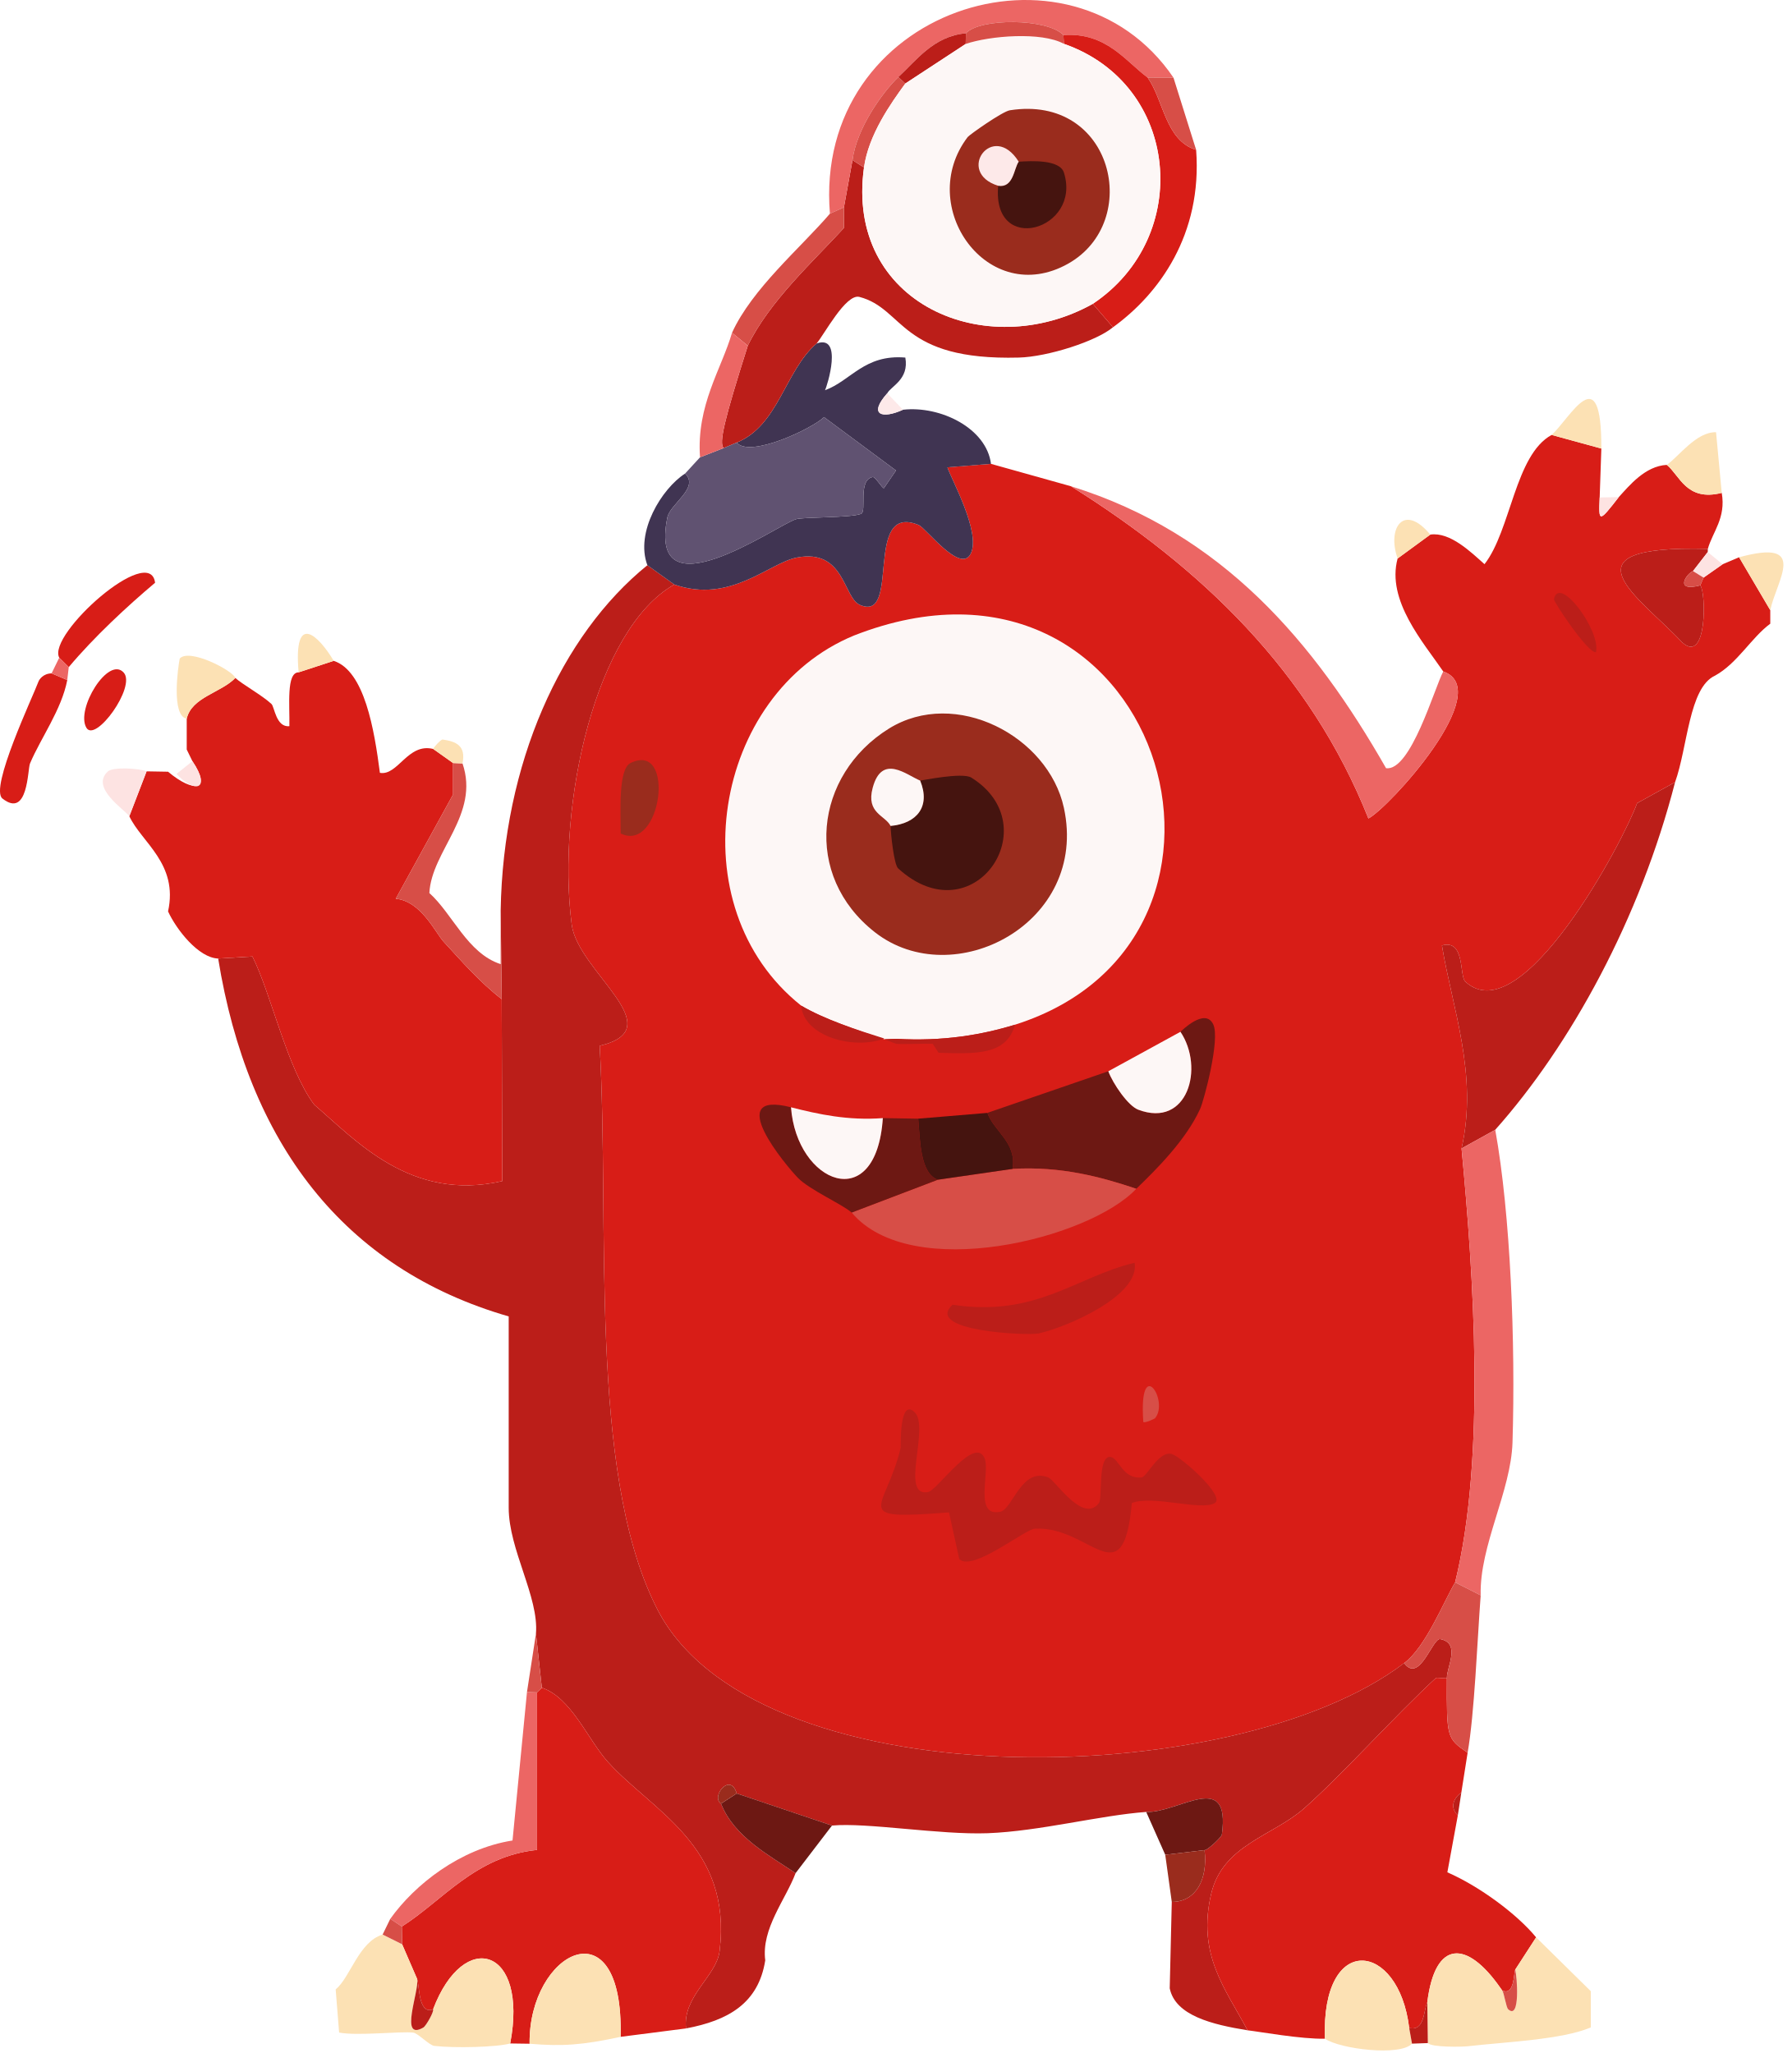
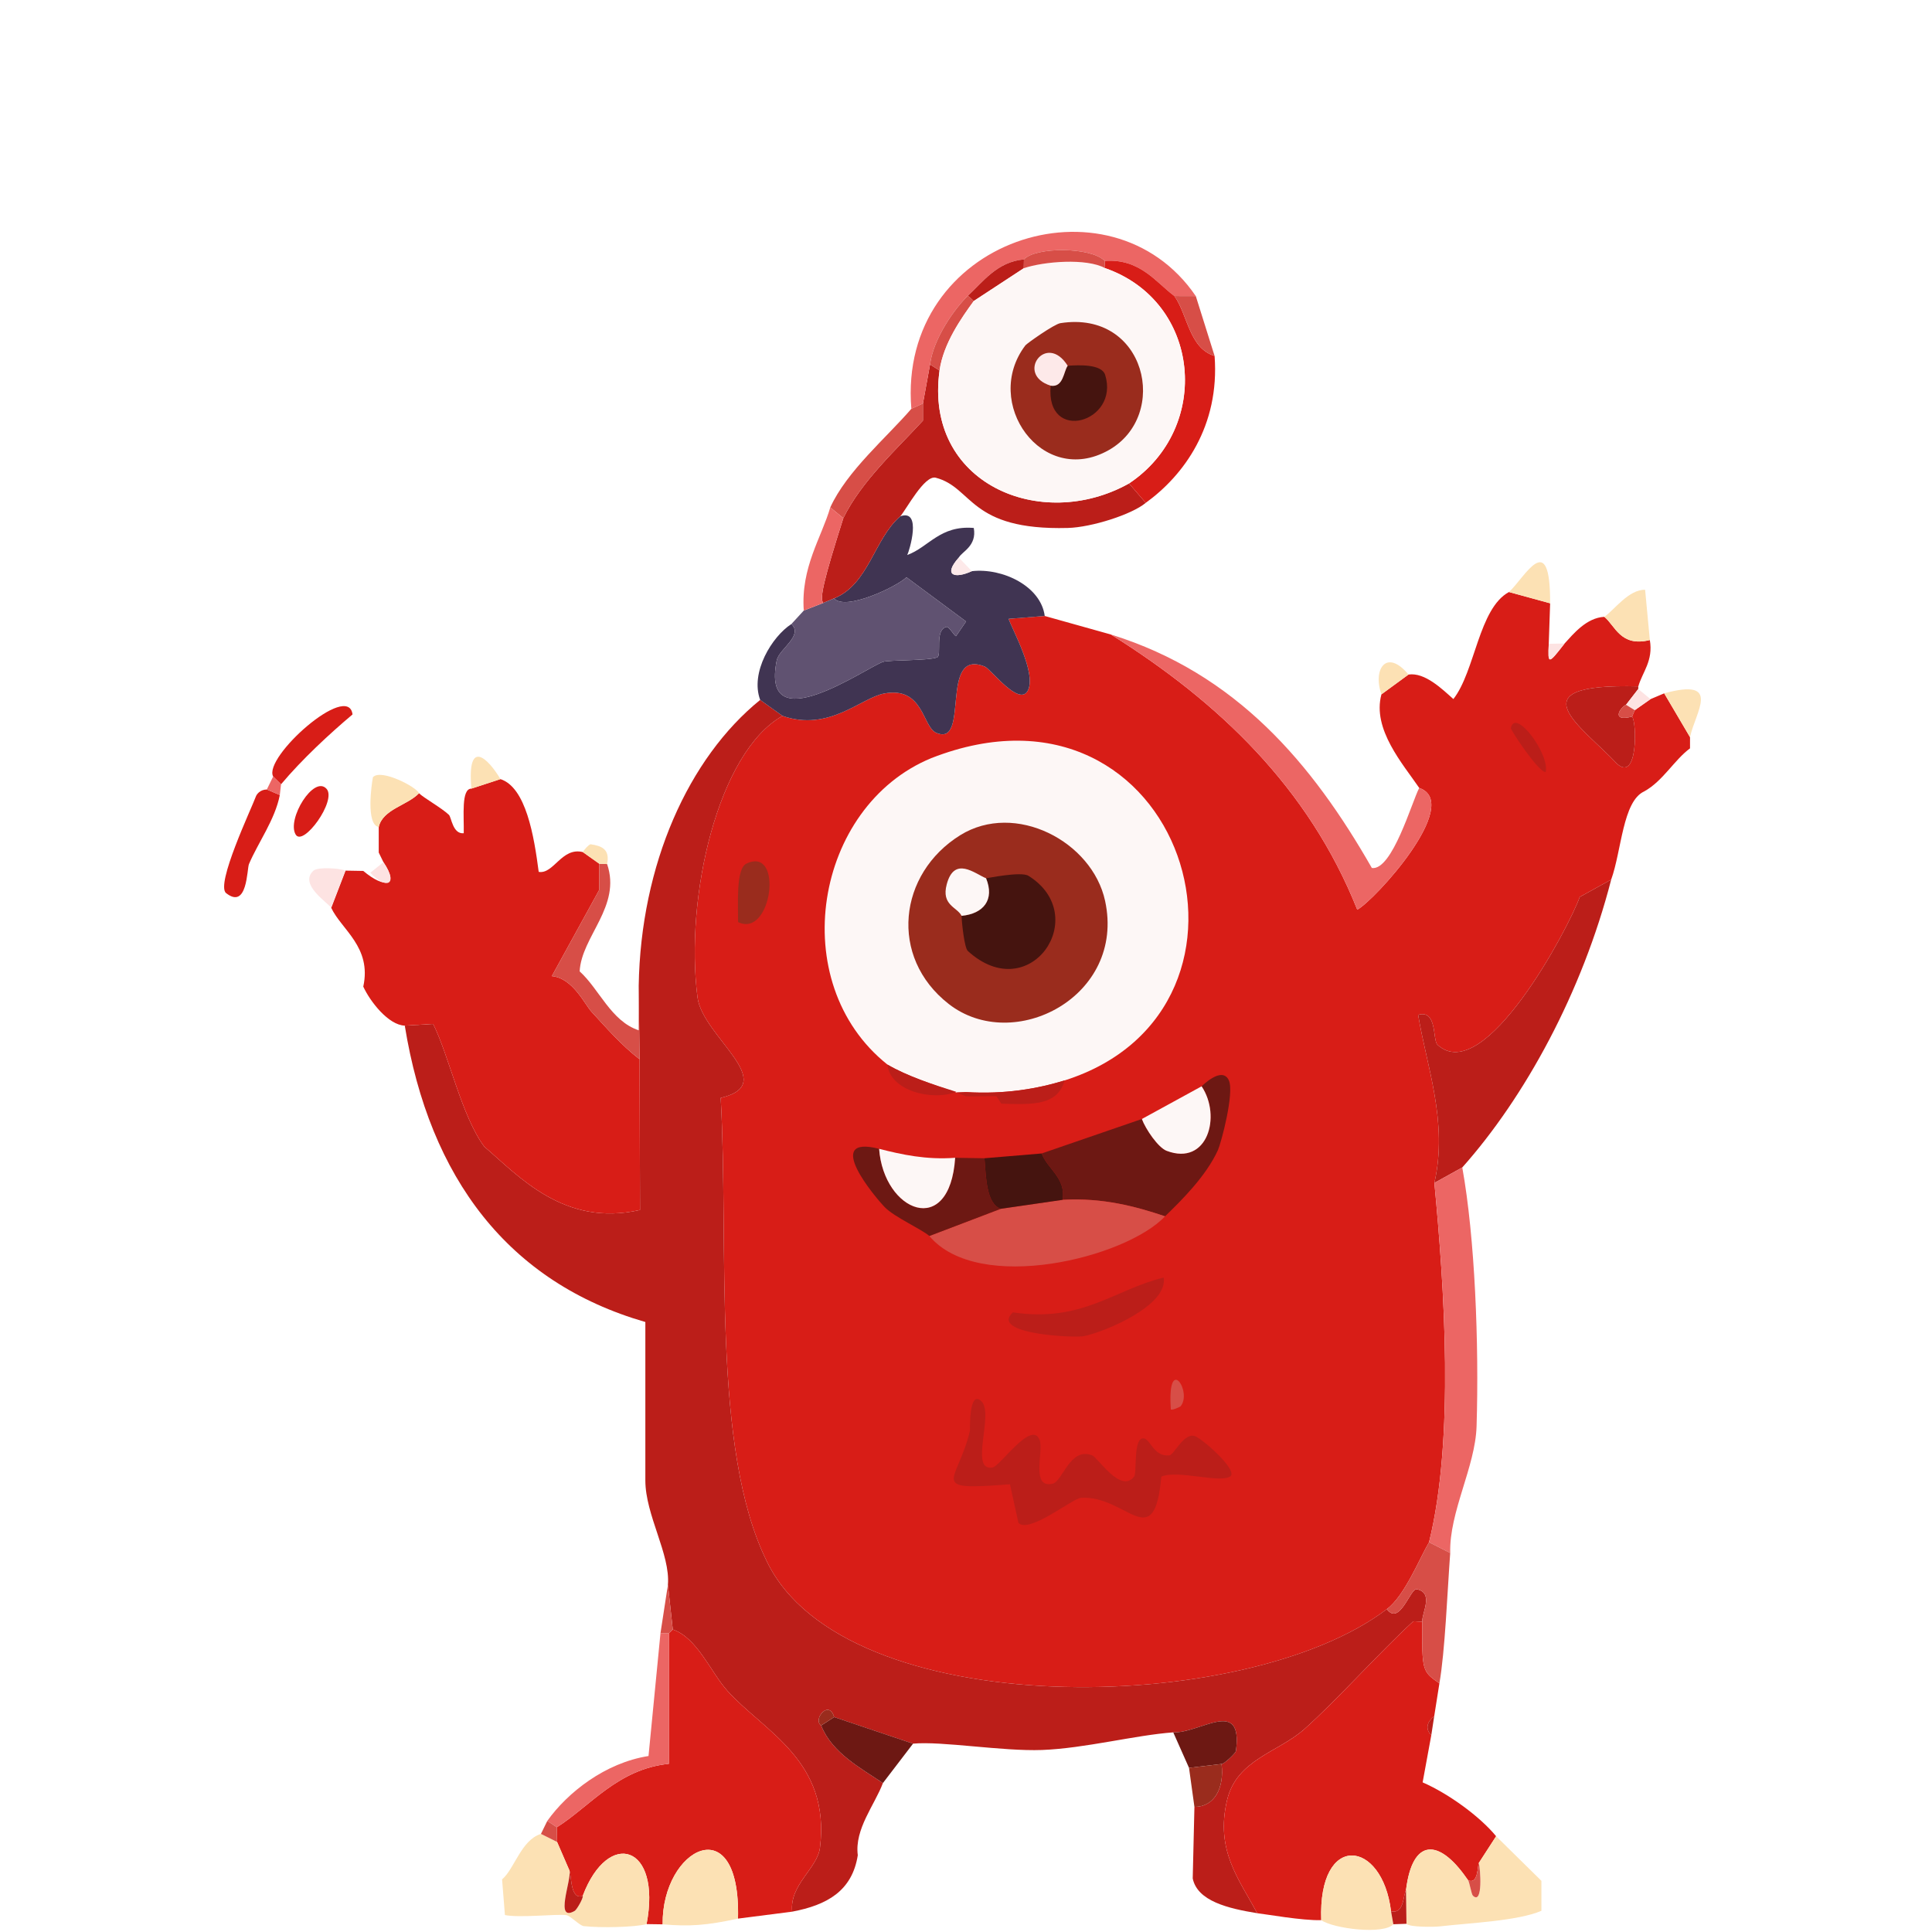
- <svg xmlns="http://www.w3.org/2000/svg" width="100%" height="100%" viewBox="0 0 192 220" version="1.1" xml:space="preserve" style="fill-rule:evenodd;clip-rule:evenodd;stroke-linejoin:round;stroke-miterlimit:2;">
+ <svg xmlns="http://www.w3.org/2000/svg" viewBox="-29.0 -30.0 250 250" version="1.1" style="fill-rule:evenodd;clip-rule:evenodd;stroke-linejoin:round;stroke-miterlimit:2;">
  <g transform="matrix(1,0,0,1,-812.4924,-521.6824)">
    <g>
      <g>
        <path d="M978.75,568.29L984.08,569.75L983.9,574.99C983.78,577.69 983.82,577.69 985.95,574.95C987.07,573.73 988.77,571.62 991.09,571.5C992.48,572.61 993.18,575.46 996.98,574.5C997.45,577.2 996,578.68 995.49,580.5C979.21,580.07 988.3,585.75 992.75,590.53C995.45,592.94 995.3,585.09 994.68,584.41L995.03,583.58L997.07,582.15L998.84,581.4L1002.18,587.07L1002.18,588.52C1000.15,590.01 998.66,592.77 996.25,594.09C993.46,595.37 993.33,601.76 991.98,605.5L987.91,607.75C986.57,611.58 975.57,632.45 969.51,626.88C968.84,626.28 969.51,622.29 967,623C968.09,629.66 970.9,636.85 969.1,644.75C970.38,658.19 971.73,677.83 968.41,691.25C967.2,693.29 965.24,698.22 962.95,699.9C944.54,713.93 892.74,714.64 882.72,693.72C875.52,679.16 877.83,652.83 876.75,633.75C884.62,631.88 874.41,625.85 873.75,620.75C872.08,607.79 876.4,589 884.75,584.32C890.76,586.41 894.9,582 897.87,581.43C903.01,580.44 902.84,585.72 904.63,586.5C909.09,588.45 904.93,575.49 910.93,577.94C911.71,578.26 915.4,583.19 916.5,581.03C917.65,578.77 914.37,572.94 914.01,571.76L918.68,571.39L927.25,573.79C941.17,582.51 952.83,593.6 959.12,609.39C961.29,608.28 972.85,595.64 967.14,593.64C965.06,590.58 961.02,586.04 962.25,581.53L965.75,578.97C967.88,578.65 970.15,580.89 971.56,582.14C974.39,578.52 974.83,570.42 978.75,568.29Z" style="fill:rgb(216,29,23);fill-rule:nonzero;" />
        <g>
          <path d="M898.33,629.44C885.01,618.83 888.88,596 904.01,589.78C936.62,577.02 950.55,622.2 921.25,631.49C917.72,632.57 913.56,633.3 908.5,633L907.25,633.05C904.3,632.05 900.84,630.92 898.33,629.44Z" style="fill:rgb(253,247,246);fill-rule:nonzero;" />
          <g>
            <path d="M926.49,608.25C929.18,620.64 914.64,628.14 906.25,621.59C898.47,615.51 899.75,604.73 907.74,599.76C914.86,595.34 924.82,600.56 926.49,608.25Z" style="fill:rgb(154,44,29);fill-rule:nonzero;" />
            <g>
              <path d="M907.92,610.19C910.74,609.93 912.23,608.12 911.09,605.33C911.2,605.34 915.6,604.41 916.57,605.01C924.86,610.17 916.78,622.08 908.73,614.74C908.28,614.33 907.94,611.04 907.92,610.19Z" style="fill:rgb(69,20,15);fill-rule:nonzero;" />
              <path d="M911.09,605.33C912.23,608.12 910.74,609.93 907.92,610.19C907.35,609.05 905.27,608.83 906,606.11C906.99,602.4 909.64,604.74 911.09,605.33Z" style="fill:rgb(253,247,246);fill-rule:nonzero;" />
            </g>
          </g>
          <path d="M921.25,631.49C920.34,634.79 917.03,634.61 913.06,634.5L912.44,633.54C911.68,633.49 909.41,633.61 908.49,633.54L908.5,633C913.56,633.3 917.72,632.57 921.25,631.49Z" style="fill:rgb(187,30,25);fill-rule:nonzero;" />
          <path d="M907.25,632.97C903.97,634.21 898.64,632.77 898.33,629.44C900.84,630.92 904.3,632.05 907.25,632.97Z" style="fill:rgb(187,30,25);fill-rule:nonzero;" />
        </g>
        <path d="M910.48,673C912.18,674.59 908.84,682.16 911.95,681.57C912.92,681.38 916.96,675.44 918,677.97C918.6,679.43 916.81,684.29 919.68,683.68C921.01,683.39 921.93,678.89 924.81,680C925.57,680.29 928.51,685 930.25,682.75C930.64,682.24 930.09,677.63 931.49,677.81C932.41,677.94 932.77,680.23 934.83,680C935.39,679.94 936.68,677.08 938.07,677.5C939.04,677.79 943.85,682.04 942.66,682.75C941.19,683.62 935.97,681.86 933.77,682.75C932.84,693.01 929.27,685.13 923.37,685.5C922.29,685.57 916.67,690.16 915.28,688.75L914.18,683.75C903.35,684.59 907.38,683.62 909,676.84C909.03,676.71 908.82,671.45 910.48,673Z" style="fill:rgb(187,30,25);fill-rule:nonzero;" />
        <g>
          <path d="M938.98,632.25C939.01,632.24 941.62,629.57 942.5,631.47C943.25,633.08 941.5,639.6 941.09,640.51C939.55,643.88 936.38,647.01 934.25,649.07C930.49,647.81 926.21,646.64 920.99,646.94C921.46,644.11 919,642.92 918.29,640.94L931.25,636.48C931.73,637.78 933.35,640.18 934.46,640.6C939.75,642.6 941.57,636.12 938.98,632.25Z" style="fill:rgb(109,24,19);fill-rule:nonzero;" />
          <g>
            <path d="M920.99,646.94C926.21,646.64 930.49,647.81 934.25,649.07C929.2,654.46 910.11,659.19 903.75,651.62L912.99,648.1L920.99,646.94Z" style="fill:rgb(215,78,71);fill-rule:nonzero;" />
            <g>
              <path d="M897.25,640.34C897.84,648.48 906.39,652.01 907.09,641.5L910.88,641.56C911.08,643.8 911.07,647.45 912.99,648.1L903.75,651.62C902.74,650.73 899.23,649.18 897.99,647.9C896.8,646.68 889.83,638.44 897.25,640.34Z" style="fill:rgb(109,24,19);fill-rule:nonzero;" />
              <path d="M918.29,640.94C919,642.92 921.46,644.11 920.99,646.94L912.99,648.1C911.07,647.45 911.08,643.8 910.88,641.56L918.29,640.94Z" style="fill:rgb(69,20,15);fill-rule:nonzero;" />
              <path d="M907.09,641.5C906.39,652.01 897.84,648.48 897.25,640.34C900.2,641.09 903.35,641.78 907.09,641.5Z" style="fill:rgb(253,247,246);fill-rule:nonzero;" />
            </g>
          </g>
          <path d="M938.98,632.25C941.57,636.12 939.75,642.6 934.46,640.6C933.35,640.18 931.73,637.78 931.25,636.48L938.98,632.25Z" style="fill:rgb(253,247,246);fill-rule:nonzero;" />
        </g>
        <path d="M934.07,657C934.67,660.6 926.53,664 923.75,664.58C922.62,664.82 911.46,664.35 914.56,661.5C923.55,662.86 927.78,658.5 934.07,657Z" style="fill:rgb(187,30,25);fill-rule:nonzero;" />
        <path d="M880.07,603.44C884.93,601.1 883.38,613.14 879,611C879.01,608.66 878.71,604.09 880.07,603.44Z" style="fill:rgb(154,44,29);fill-rule:nonzero;" />
        <path d="M983.5,591.58C982.61,591.68 978.95,586.14 979,585.9C979.54,583.19 984.06,589.31 983.5,591.58Z" style="fill:rgb(187,30,25);fill-rule:nonzero;" />
        <path d="M936.25,673.67C936.25,673.67 935.36,674.16 935,674.08C934.48,666.74 937.84,671.79 936.25,673.67Z" style="fill:rgb(215,78,71);fill-rule:nonzero;" />
        <g>
          <path d="M881.86,582.25L884.75,584.32C876.4,589 872.08,607.79 873.75,620.75C874.41,625.85 884.62,631.88 876.75,633.75C877.83,652.83 875.52,679.16 882.72,693.72C892.74,714.64 944.54,713.93 962.95,699.9C964.61,702.14 965.99,697.16 966.82,697.33C969.06,697.78 967.49,700.35 967.53,701.5C967.44,701.59 966.44,701.42 966.35,701.5C962.05,705.44 956.41,711.76 952.25,715.45C948.89,718.43 943.53,719.36 942.28,724.59C940.72,731.14 943.82,734.82 946.17,739.25C942.43,738.64 938.43,737.69 937.83,734.75L938.05,725.49C940.62,725.5 941.94,723.08 941.56,719.94C941.8,720.02 943.38,718.57 943.42,718.26C944.37,711.23 938.76,716 935.31,715.85C930.37,716.21 923.88,717.92 918.33,718.13C913.2,718.32 905.36,716.96 901.64,717.31L891.43,713.87C890.76,711.54 888.62,714.21 889.75,714.96C891.16,718.53 894.92,720.5 897.74,722.41C896.68,725.24 894.05,728.36 894.49,731.75C893.76,736.38 890.5,738.2 886,739.05C885.62,735.58 889.28,733.45 889.6,730.75C890.97,719.48 882.38,715.75 877.66,710.52C875.47,708.1 873.73,703.61 870.55,702.54L869.92,696.75C870.25,692.81 867,687.74 867,683.25L867,662.75C849.28,657.63 839.07,644.13 835.87,624.4L839.54,624.18C841.6,628.31 843.22,636.11 846.16,640.06C850.6,643.85 856.48,650.5 866.31,648.25L866.25,628.75L866.14,619.25C866.4,603.54 872.58,589.77 881.86,582.25Z" style="fill:rgb(187,30,25);fill-rule:nonzero;" />
          <g>
            <path d="M848.25,592.5C851.56,593.57 852.6,599.89 853.2,604.5C855.14,604.84 856.17,601.27 858.91,601.94L861.04,603.45L861.04,606.82L854.9,617.99C857.62,618.25 859.14,621.63 860.04,622.61C861.94,624.67 863.86,626.9 866.25,628.75L866.31,648.25C856.48,650.5 850.6,643.85 846.16,640.06C843.22,636.11 841.6,628.31 839.54,624.18L835.87,624.4C833.76,624.33 831.39,621.29 830.5,619.35C831.62,614.23 827.67,611.97 826.35,609.15L828.2,604.34L830.5,604.38C833.27,606.71 835.23,606.4 833.11,603.25L832.5,602L832.5,598.7C833.02,596.39 836.2,595.91 837.71,594.33C838.4,594.98 840.6,596.2 841.58,597.12C841.91,597.43 842.07,599.65 843.5,599.5C843.55,597.28 843.15,593.74 844.49,593.73L848.25,592.5Z" style="fill:rgb(216,29,23);fill-rule:nonzero;" />
            <g>
              <path d="M862.05,603.49C863.93,608.98 858.73,612.84 858.5,617.38C861,619.62 862.57,623.84 866.14,625L866.14,619.25L866.25,628.75C863.86,626.9 861.94,624.67 860.04,622.61C859.14,621.63 857.62,618.25 854.9,617.99L861.04,606.82L861.04,603.45L862.05,603.49Z" style="fill:rgb(215,78,71);fill-rule:nonzero;" />
              <path d="M858.91,601.94C858.95,601.78 859.73,600.9 859.93,600.93C861.32,601.14 862.45,601.55 862.05,603.49L861.04,603.45L858.91,601.94Z" style="fill:rgb(252,225,180);fill-rule:nonzero;" />
            </g>
            <path d="M832.5,598.7C830.82,598.39 831.57,593.16 831.75,592.25C832.79,591.11 837.44,593.54 837.71,594.33C836.2,595.91 833.02,596.39 832.5,598.7Z" style="fill:rgb(252,225,180);fill-rule:nonzero;" />
            <path d="M828.2,604.34L826.35,609.15C825.79,608.39 822.14,606.08 824.06,604.34C824.6,603.86 827.36,604 828.2,604.34Z" style="fill:rgb(253,227,226);fill-rule:nonzero;" />
            <path d="M844.49,593.73C843.9,587.05 846.7,589.88 848.25,592.5L844.49,593.73Z" style="fill:rgb(252,225,180);fill-rule:nonzero;" />
            <path d="M833.11,603.25C835.23,606.4 833.27,606.71 831.41,604.61L833.11,603.25Z" style="fill:rgb(253,227,226);fill-rule:nonzero;" />
          </g>
          <g>
            <g>
              <path d="M967.53,701.5C967.5,707.92 967.51,707.95 969.75,709.51L969.08,713.75C968.19,714.45 967.85,715.37 968.7,716.22L967.58,722.32C971.02,723.82 975.05,726.8 977.09,729.29L974.85,732.75C974.68,733.17 974.76,735.59 973.46,734.98L973.25,734.69C969.72,729.63 966.27,729.45 965.43,736.25C965.03,737.05 965.17,739.39 963.49,739C962.37,729.66 954.04,728.71 954.46,740.15C951.99,740.22 947.34,739.38 946.17,739.25C943.82,734.82 940.72,731.14 942.28,724.59C943.53,719.36 948.89,718.43 952.25,715.45C956.41,711.76 962.05,705.44 966.35,701.5C966.44,701.42 967.44,701.59 967.53,701.5Z" style="fill:rgb(216,29,23);fill-rule:nonzero;" />
              <g>
                <path d="M982.95,735.06L982.95,738.94C979.87,740.26 973.76,740.5 969.76,740.96C969.16,741.03 965.89,741.09 965.49,740.62L965.43,736.25C966.27,729.45 969.72,729.63 973.25,734.69L973.46,734.98C973.65,735.23 973.88,736.79 974.09,736.99C975.43,738.24 975.04,733.37 974.85,732.75L977.09,729.29L982.95,735.06Z" style="fill:rgb(252,225,180);fill-rule:nonzero;" />
                <path d="M974.85,732.75C975.04,733.37 975.43,738.24 974.09,736.99C973.88,736.79 973.65,735.23 973.46,734.98C974.76,735.59 974.68,733.17 974.85,732.75Z" style="fill:rgb(215,78,71);fill-rule:nonzero;" />
              </g>
              <g>
                <path d="M963.49,739L963.79,740.68C962.54,742.06 956.05,741.26 954.46,740.15C954.04,728.71 962.37,729.66 963.49,739Z" style="fill:rgb(252,225,180);fill-rule:nonzero;" />
                <path d="M965.43,736.25L965.49,740.62L963.79,740.68L963.49,739C965.17,739.39 965.03,737.05 965.43,736.25Z" style="fill:rgb(187,30,25);fill-rule:nonzero;" />
              </g>
              <path d="M969.08,713.75L968.7,716.22C967.85,715.37 968.19,714.45 969.08,713.75Z" style="fill:rgb(187,30,25);fill-rule:nonzero;" />
            </g>
            <g>
              <path d="M886,739.05L878.99,739.95C879.36,725.45 869.11,730.83 869.24,740.69L867.16,740.66C869.13,730.39 862.2,728.28 858.9,737C857.3,737.63 857.45,734.42 857.19,733.75L855.58,730.03L855.55,728.13C859.87,725.4 863.44,720.59 870.04,719.92L870.04,703.04L870.55,702.54C873.73,703.61 875.47,708.1 877.66,710.52C882.38,715.75 890.97,719.48 889.6,730.75C889.28,733.45 885.62,735.58 886,739.05Z" style="fill:rgb(216,29,23);fill-rule:nonzero;" />
              <g>
                <path d="M853.49,728.99L855.58,730.03L857.19,733.75C857.44,735.03 855.21,740.48 857.86,738.95C858.12,738.8 859,737.29 858.9,737C862.2,728.28 869.13,730.39 867.16,740.66C865.69,741.07 861.17,741.17 859.02,740.92C858.48,740.85 857.29,739.57 856.78,739.5C855.45,739.33 850.76,739.88 848.83,739.49L848.46,734.87C850.04,733.57 850.93,729.77 853.49,728.99Z" style="fill:rgb(252,225,180);fill-rule:nonzero;" />
                <path d="M858.9,737C859,737.29 858.12,738.8 857.86,738.95C855.21,740.48 857.44,735.03 857.19,733.75C857.45,734.42 857.3,737.63 858.9,737Z" style="fill:rgb(187,30,25);fill-rule:nonzero;" />
              </g>
              <path d="M869.24,740.69C869.11,730.83 879.36,725.45 878.99,739.95C874.93,740.83 872.73,740.99 869.24,740.69Z" style="fill:rgb(252,225,180);fill-rule:nonzero;" />
              <g>
                <path d="M870.04,703.04L870.04,719.92C863.44,720.59 859.87,725.4 855.55,728.13L854.31,727.31C856.92,723.64 861.8,719.79 867.41,718.91L868.96,703L870.04,703.04Z" style="fill:rgb(236,102,100);fill-rule:nonzero;" />
                <path d="M869.92,696.75L870.55,702.54L870.04,703.04L868.96,703L869.92,696.75Z" style="fill:rgb(215,78,71);fill-rule:nonzero;" />
                <path d="M854.31,727.31L855.55,728.13L855.58,730.03L853.49,728.99L854.31,727.31Z" style="fill:rgb(215,78,71);fill-rule:nonzero;" />
              </g>
            </g>
            <g>
              <g>
                <path d="M891.43,713.87L901.64,717.31L897.74,722.41C894.92,720.5 891.16,718.53 889.75,714.96L891.43,713.87Z" style="fill:rgb(109,24,19);fill-rule:nonzero;" />
                <path d="M889.75,714.96C888.62,714.21 890.76,711.54 891.43,713.87L889.75,714.96Z" style="fill:rgb(154,44,29);fill-rule:nonzero;" />
              </g>
              <g>
                <path d="M941.56,719.94L937.35,720.44L935.31,715.85C938.76,716 944.37,711.23 943.42,718.26C943.38,718.57 941.8,720.02 941.56,719.94Z" style="fill:rgb(109,24,19);fill-rule:nonzero;" />
                <path d="M941.56,719.94C941.94,723.08 940.62,725.5 938.05,725.49L937.35,720.44L941.56,719.94Z" style="fill:rgb(154,44,29);fill-rule:nonzero;" />
              </g>
            </g>
          </g>
          <g>
            <path d="M899.99,558.49C902.86,557.48 901.13,563.06 900.89,563.5C903.67,562.49 905.11,559.63 909.5,560C909.92,562.35 907.96,563.06 907.56,563.83C905.49,566.16 907.02,566.61 909.25,565.59C913.26,565.14 918.19,567.56 918.68,571.39L914.01,571.76C914.37,572.94 917.65,578.77 916.5,581.03C915.4,583.19 911.71,578.26 910.93,577.94C904.93,575.49 909.09,588.45 904.63,586.5C902.84,585.72 903.01,580.44 897.87,581.43C894.9,582 890.76,586.41 884.75,584.32L881.86,582.25C880.53,578.7 883.4,574.04 885.9,572.43C887.48,573.95 884.3,575.66 884,577.14C881.86,587.78 895.56,578.07 897.75,577.33C898.5,577.07 903.62,577.19 904.75,576.75C905.41,576.5 904.37,573.13 906,572.8C906.28,572.74 907.01,574 907.2,574L908.5,572.1L900.79,566.38C899.57,567.58 892.85,570.8 891.43,569.11C895.92,567.29 896.6,561.4 899.99,558.49Z" style="fill:rgb(64,52,82);fill-rule:nonzero;" />
            <g>
              <path d="M905.07,539.63C903.04,554.23 918.16,560.63 929.59,554.24L931.75,556.75C929.97,558.25 924.74,559.92 921.67,560C908.86,560.34 909.44,554.77 904.58,553.5C903.12,553.12 900.78,557.59 899.99,558.49C896.6,561.4 895.92,567.29 891.43,569.11L890.03,569.7C889.51,569.17 890.09,566.7 892.62,558.73C894.92,553.97 899.71,549.62 902.92,546.11L902.92,543.9L903.84,538.84L905.07,539.63Z" style="fill:rgb(187,30,25);fill-rule:nonzero;" />
              <path d="M891.43,569.11C892.85,570.8 899.57,567.58 900.79,566.38L908.5,572.1L907.2,574C907.01,574 906.28,572.74 906,572.8C904.37,573.13 905.41,576.5 904.75,576.75C903.62,577.19 898.5,577.07 897.75,577.33C895.56,578.07 881.86,587.78 884,577.14C884.3,575.66 887.48,573.95 885.9,572.43L887.5,570.69L890.03,569.7L891.43,569.11Z" style="fill:rgb(96,82,113);fill-rule:nonzero;" />
              <g>
                <path d="M908.75,529.94C907.01,531.61 904.26,535.51 903.84,538.84L902.92,543.9L901.42,544.58C899.61,522.67 927.2,513.79 938.23,530L935.46,529.99C933.1,528.26 931.04,525.12 926.44,525.44C924.66,523.62 917.5,523.61 915.99,525.25C912.52,525.55 910.66,528.19 908.75,529.94Z" style="fill:rgb(236,102,100);fill-rule:nonzero;" />
                <g>
                  <path d="M935.46,529.99C937.18,532.4 937.36,536.74 940.66,537.74C941.34,546.82 936.68,553.19 931.75,556.75L929.59,554.24C940.35,547.07 938.94,530.72 926.49,526.38L926.44,525.44C931.04,525.12 933.1,528.26 935.46,529.99Z" style="fill:rgb(216,29,23);fill-rule:nonzero;" />
                  <path d="M938.23,530L940.66,537.74C937.36,536.74 937.18,532.4 935.46,529.99L938.23,530Z" style="fill:rgb(215,78,71);fill-rule:nonzero;" />
                </g>
                <g>
                  <path d="M902.92,543.9L902.92,546.11C899.71,549.62 894.92,553.97 892.62,558.73L890.93,557.34C893.09,552.61 898.26,548.26 901.42,544.58L902.92,543.9Z" style="fill:rgb(215,78,71);fill-rule:nonzero;" />
                  <path d="M892.62,558.73C890.09,566.7 889.51,569.17 890.03,569.7L887.5,570.69C887.1,565.1 889.81,561.21 890.93,557.34L892.62,558.73Z" style="fill:rgb(236,102,100);fill-rule:nonzero;" />
                </g>
                <g>
                  <path d="M908.75,529.94L909.5,530.63C907.94,532.77 905.56,536.12 905.07,539.63L903.84,538.84C904.26,535.51 907.01,531.61 908.75,529.94Z" style="fill:rgb(215,78,71);fill-rule:nonzero;" />
                  <path d="M915.99,525.25L915.97,526.39L909.5,530.63L908.75,529.94C910.66,528.19 912.52,525.55 915.99,525.25Z" style="fill:rgb(187,30,25);fill-rule:nonzero;" />
                </g>
              </g>
            </g>
            <path d="M909.25,565.59C907.02,566.61 905.49,566.16 907.56,563.83L909.25,565.59Z" style="fill:rgb(253,233,233);fill-rule:nonzero;" />
          </g>
        </g>
        <g>
          <path d="M991.98,605.5C988.22,620.12 980.8,633.67 972.71,642.75L969.1,644.75C970.9,636.85 968.09,629.66 967,623C969.51,622.29 968.84,626.28 969.51,626.88C975.57,632.45 986.57,611.58 987.91,607.75L991.98,605.5Z" style="fill:rgb(187,30,25);fill-rule:nonzero;" />
          <g>
            <path d="M972.71,642.75C974.35,651.81 974.89,665.59 974.56,676.25C974.4,681.5 971.01,687.32 971.15,692.64L968.41,691.25C971.73,677.83 970.38,658.19 969.1,644.75L972.71,642.75Z" style="fill:rgb(236,102,100);fill-rule:nonzero;" />
            <path d="M968.41,691.25L971.15,692.64C970.78,697.61 970.48,705.38 969.75,709.51C967.51,707.95 967.5,707.92 967.53,701.5C967.49,700.35 969.06,697.78 966.82,697.33C965.99,697.16 964.61,702.14 962.95,699.9C965.24,698.22 967.2,693.29 968.41,691.25Z" style="fill:rgb(215,78,71);fill-rule:nonzero;" />
          </g>
        </g>
        <path d="M967.14,593.64C972.85,595.64 961.29,608.28 959.12,609.39C952.83,593.6 941.17,582.51 927.25,573.79C943.52,578.84 953.32,590.54 961.01,604C963.65,604.38 966.21,595.37 967.14,593.64Z" style="fill:rgb(236,102,100);fill-rule:nonzero;" />
        <g>
          <path d="M995.49,580.5L995.48,580.84L993.9,582.88C993.16,583.2 991.87,585.15 994.68,584.41C995.3,585.09 995.45,592.94 992.75,590.53C988.3,585.75 979.21,580.07 995.49,580.5Z" style="fill:rgb(187,30,25);fill-rule:nonzero;" />
          <g>
            <path d="M995.48,580.84L997.07,582.15L995.03,583.58L993.9,582.88L995.48,580.84Z" style="fill:rgb(253,227,226);fill-rule:nonzero;" />
            <path d="M993.9,582.88L995.03,583.58L994.68,584.41C991.87,585.15 993.16,583.2 993.9,582.88Z" style="fill:rgb(215,78,71);fill-rule:nonzero;" />
          </g>
        </g>
        <path d="M996.98,574.5C993.18,575.46 992.48,572.61 991.09,571.5C992.39,570.6 994.24,567.95 996.37,568L996.98,574.5Z" style="fill:rgb(252,225,180);fill-rule:nonzero;" />
        <path d="M978.75,568.29C980.75,566.5 984.11,559.83 984.08,569.75L978.75,568.29Z" style="fill:rgb(252,225,180);fill-rule:nonzero;" />
        <path d="M1002.18,587.07L998.84,581.4C1006.38,579.34 1002.85,583.84 1002.18,587.07Z" style="fill:rgb(252,225,180);fill-rule:nonzero;" />
        <path d="M965.75,578.97L962.25,581.53C961.09,578.29 962.9,575.53 965.75,578.97Z" style="fill:rgb(252,225,180);fill-rule:nonzero;" />
        <path d="M985.95,574.95C983.82,577.69 983.78,577.69 983.9,574.99L985.95,574.95Z" style="fill:rgb(253,227,226);fill-rule:nonzero;" />
      </g>
      <path d="M818.02,593.84L819.7,594.56C819.08,597.75 816.87,600.75 815.71,603.49C815.44,604.13 815.52,609.44 812.75,607.25C811.36,606.15 816.02,596.33 816.61,594.73C816.69,594.51 817.1,593.86 818.02,593.84Z" style="fill:rgb(216,29,23);fill-rule:nonzero;" />
      <g>
        <path d="M819.86,593.17L818.84,592.16C817.51,589.69 828.57,579.82 829.11,584.13C826.14,586.63 822.58,589.93 819.86,593.17Z" style="fill:rgb(216,29,23);fill-rule:nonzero;" />
        <path d="M818.84,592.16L819.86,593.17L819.7,594.56L818.02,593.84L818.84,592.16Z" style="fill:rgb(236,102,100);fill-rule:nonzero;" />
      </g>
      <path d="M825.75,593.76C827.1,595.27 822.72,601.31 821.75,599.67C820.57,597.68 824.11,591.92 825.75,593.76Z" style="fill:rgb(216,29,23);fill-rule:nonzero;" />
      <path d="M908.5,633L908.49,633.54L907.25,633.05L908.5,633Z" style="fill:rgb(187,30,25);fill-rule:nonzero;" />
      <path d="M828.5,604.38L830.5,604.38L828.5,604.38Z" style="fill:rgb(253,227,226);fill-rule:nonzero;" />
      <path d="M833,602.5L832.5,602L833,602.5Z" style="fill:rgb(253,227,226);fill-rule:nonzero;" />
      <path d="M973.46,734.98L973.25,734.69L973.46,734.98Z" style="fill:rgb(215,78,71);fill-rule:nonzero;" />
      <path d="M915.97,526.39C918.55,525.51 924.1,525.06 926.49,526.38C938.94,530.72 940.35,547.07 929.59,554.24C918.16,560.63 903.04,554.23 905.07,539.63C905.56,536.12 907.94,532.77 909.5,530.63L915.97,526.39Z" style="fill:rgb(253,247,246);fill-rule:nonzero;" />
      <path d="M920.7,533.5C931.77,531.76 934.94,545.44 926.94,549.94C918.35,554.77 910.53,543.8 916.18,536.37C916.36,536.13 919.89,533.63 920.7,533.5Z" style="fill:rgb(154,44,29);fill-rule:nonzero;" />
      <g>
        <path d="M919.45,541.59C921.1,541.85 921.12,539.74 921.65,539.01C923.04,538.92 926.06,538.76 926.5,540.2C928.41,546.33 918.75,549.14 919.45,541.59Z" style="fill:rgb(69,20,15);fill-rule:nonzero;" />
        <path d="M921.65,539.01C921.12,539.74 921.1,541.85 919.45,541.59C914.82,540.16 918.88,534.59 921.65,539.01Z" style="fill:rgb(253,233,233);fill-rule:nonzero;" />
      </g>
      <path d="M926.44,525.44L926.49,526.38C924.1,525.06 918.55,525.51 915.97,526.39L915.99,525.25C917.5,523.61 924.66,523.62 926.44,525.44Z" style="fill:rgb(215,78,71);fill-rule:nonzero;" />
    </g>
  </g>
</svg>
